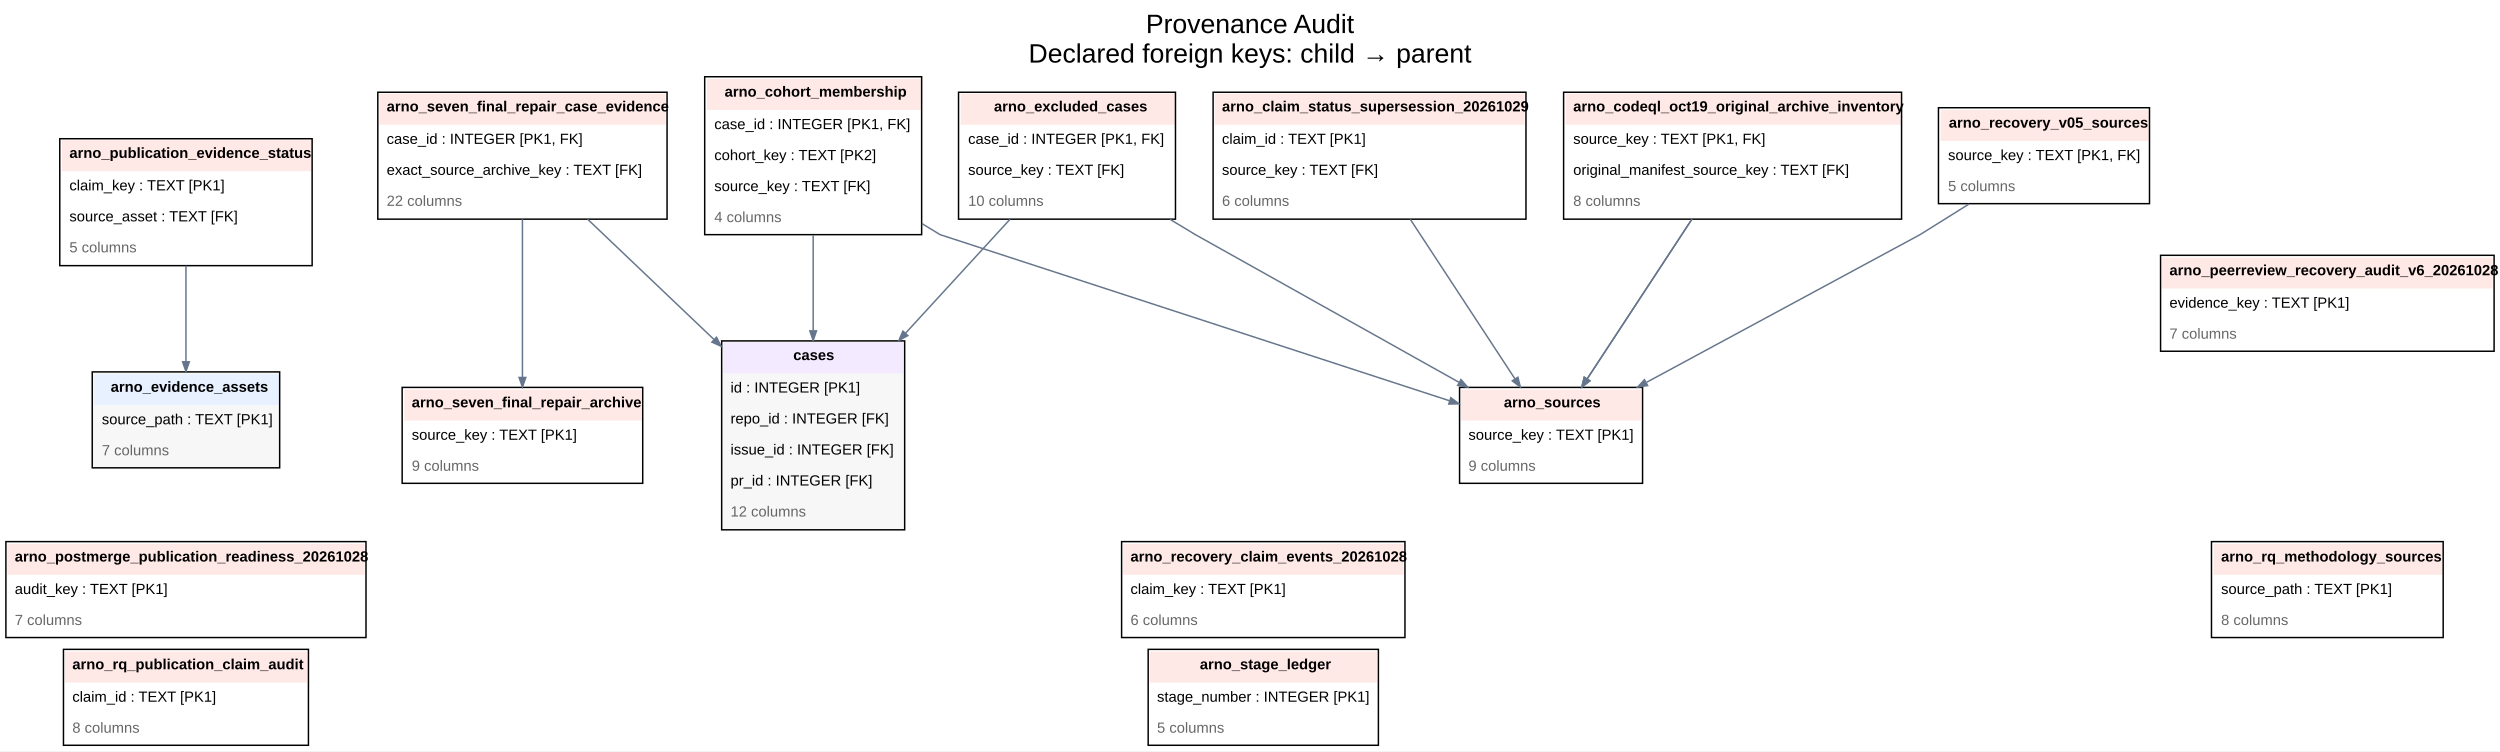
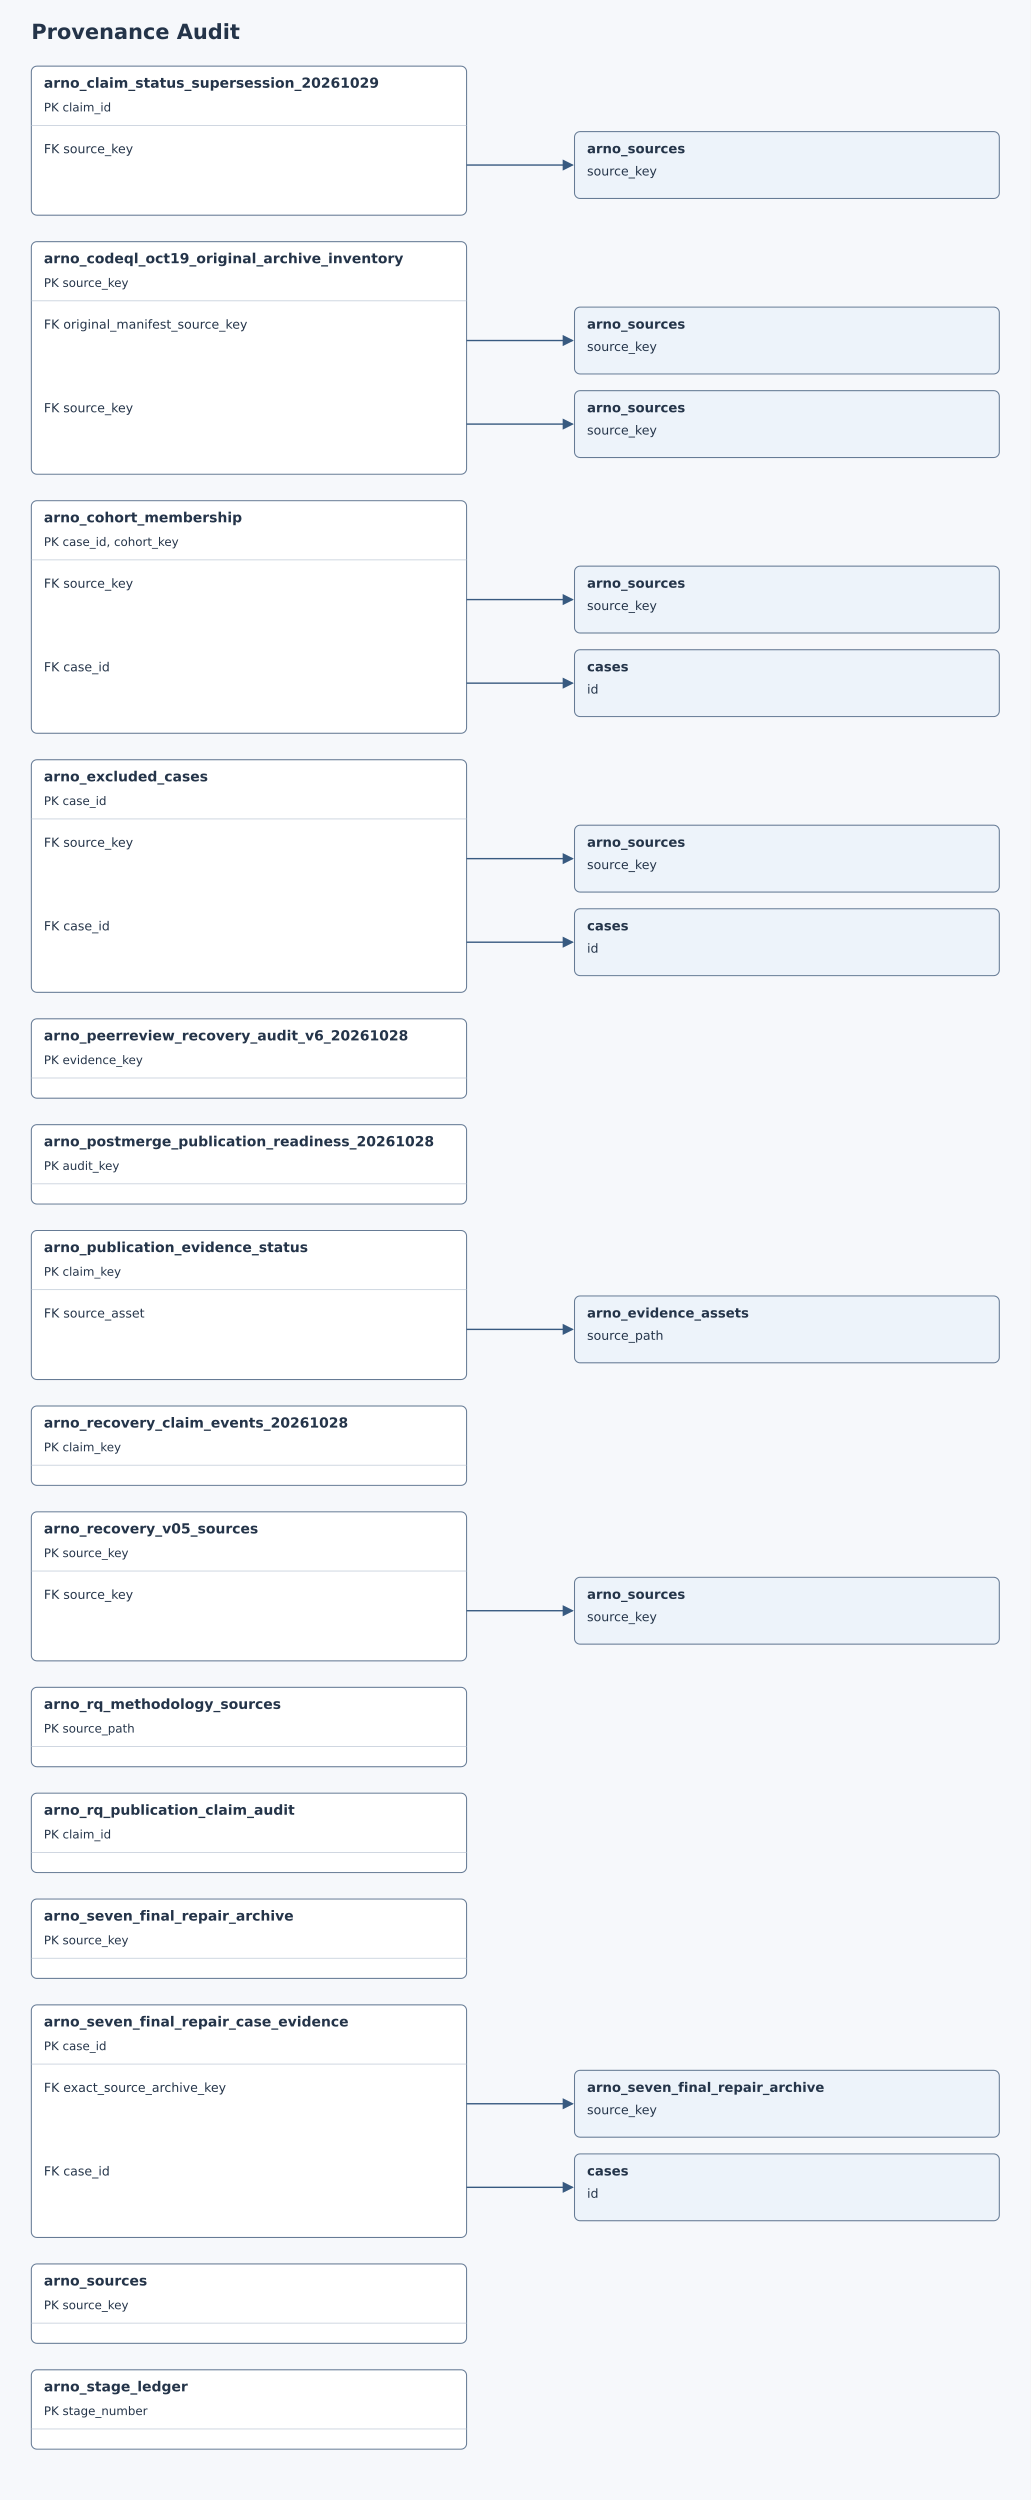
- <svg xmlns="http://www.w3.org/2000/svg" xmlns:xlink="http://www.w3.org/1999/xlink" width="1694pt" height="509pt" viewBox="0.00 0.00 1694.00 509.00">
-   <g id="graph0" class="graph" transform="scale(1 1) rotate(0) translate(4 505)">
-     <polygon fill="white" stroke="transparent" points="-4,4 -4,-505 1690,-505 1690,4 -4,4" />
-     <text text-anchor="middle" x="843" y="-482.6" font-family="Arial" font-size="18.00">Provenance Audit</text>
-     <text text-anchor="middle" x="843" y="-462.6" font-family="Arial" font-size="18.00">Declared foreign keys: child → parent</text>
-     <g id="node1" class="node">
-       <g id="a_node1">
-         <a xlink:title="artifact_provenance (external context)">
-           <polygon fill="#f7f7f7" stroke="transparent" points="58.5,-188 58.5,-253 185.5,-253 185.5,-188 58.5,-188" />
-           <polygon fill="#e8f1ff" stroke="transparent" points="60,-230.5 60,-251.5 185,-251.5 185,-230.5 60,-230.5" />
-           <text text-anchor="start" x="71" y="-239.5" font-family="Arial" font-weight="bold" font-size="10.00">arno_evidence_assets</text>
-           <text text-anchor="start" x="65" y="-217.5" font-family="Arial" font-size="10.00">source_path : TEXT [PK1]</text>
-           <text text-anchor="start" x="65" y="-196.5" font-family="Arial" font-size="10.00" fill="#666666">7 columns</text>
-           <polygon fill="none" stroke="black" points="58.5,-188 58.5,-253 185.5,-253 185.5,-188 58.5,-188" />
-         </a>
-       </g>
-     </g>
-     <g id="node2" class="node">
-       <g id="a_node2">
-         <a xlink:title="mining_baseline (external context)">
-           <polygon fill="#f7f7f7" stroke="transparent" points="485,-146 485,-274 609,-274 609,-146 485,-146" />
-           <polygon fill="#f4eaff" stroke="transparent" points="486,-252 486,-273 608,-273 608,-252 486,-252" />
-           <text text-anchor="start" x="533.5" y="-261" font-family="Arial" font-weight="bold" font-size="10.00">cases</text>
-           <text text-anchor="start" x="491" y="-239" font-family="Arial" font-size="10.00">id : INTEGER [PK1]</text>
-           <text text-anchor="start" x="491" y="-218" font-family="Arial" font-size="10.00">repo_id : INTEGER [FK]</text>
-           <text text-anchor="start" x="491" y="-197" font-family="Arial" font-size="10.00">issue_id : INTEGER [FK]</text>
-           <text text-anchor="start" x="491" y="-176" font-family="Arial" font-size="10.00">pr_id : INTEGER [FK]</text>
-           <text text-anchor="start" x="491" y="-155" font-family="Arial" font-size="10.00" fill="#666666">12 columns</text>
-           <polygon fill="none" stroke="black" points="485,-146 485,-274 609,-274 609,-146 485,-146" />
-         </a>
-       </g>
-     </g>
-     <g id="node3" class="node">
-       <g id="a_node3">
-         <a xlink:title="provenance_audit">
-           <polygon fill="white" stroke="transparent" points="818,-356.5 818,-442.5 1030,-442.5 1030,-356.5 818,-356.5" />
-           <polygon fill="#ffe9e6" stroke="transparent" points="819,-420.5 819,-441.5 1029,-441.5 1029,-420.5 819,-420.5" />
-           <text text-anchor="start" x="824" y="-429.5" font-family="Arial" font-weight="bold" font-size="10.00">arno_claim_status_supersession_20261029</text>
-           <text text-anchor="start" x="824" y="-407.5" font-family="Arial" font-size="10.00">claim_id : TEXT [PK1]</text>
-           <text text-anchor="start" x="824" y="-386.5" font-family="Arial" font-size="10.00">source_key : TEXT [FK]</text>
-           <text text-anchor="start" x="824" y="-365.5" font-family="Arial" font-size="10.00" fill="#666666">6 columns</text>
-           <polygon fill="none" stroke="black" points="818,-356.5 818,-442.5 1030,-442.5 1030,-356.5 818,-356.5" />
-         </a>
-       </g>
-     </g>
-     <g id="node16" class="node">
-       <g id="a_node16">
-         <a xlink:title="provenance_audit">
-           <polygon fill="white" stroke="transparent" points="985,-177.5 985,-242.5 1109,-242.5 1109,-177.5 985,-177.5" />
-           <polygon fill="#ffe9e6" stroke="transparent" points="986,-220 986,-241 1108,-241 1108,-220 986,-220" />
-           <text text-anchor="start" x="1015" y="-229" font-family="Arial" font-weight="bold" font-size="10.00">arno_sources</text>
-           <text text-anchor="start" x="991" y="-207" font-family="Arial" font-size="10.00">source_key : TEXT [PK1]</text>
-           <text text-anchor="start" x="991" y="-186" font-family="Arial" font-size="10.00" fill="#666666">9 columns</text>
-           <polygon fill="none" stroke="black" points="985,-177.5 985,-242.5 1109,-242.5 1109,-177.5 985,-177.5" />
-         </a>
-       </g>
-     </g>
-     <g id="edge1" class="edge">
-       <path fill="none" stroke="#65758b" d="M951.6,-356.42C972.87,-324 1002.01,-279.58 1022.47,-248.39" />
-       <polygon fill="#65758b" stroke="#65758b" points="1024.52,-249.41 1026.19,-242.73 1020.72,-246.92 1024.52,-249.41" />
-     </g>
-     <g id="node4" class="node">
-       <g id="a_node4">
-         <a xlink:title="provenance_audit">
-           <polygon fill="white" stroke="transparent" points="1055.5,-356.5 1055.5,-442.5 1284.5,-442.5 1284.5,-356.5 1055.5,-356.5" />
-           <polygon fill="#ffe9e6" stroke="transparent" points="1057,-420.5 1057,-441.5 1284,-441.5 1284,-420.5 1057,-420.5" />
-           <text text-anchor="start" x="1062" y="-429.5" font-family="Arial" font-weight="bold" font-size="10.00">arno_codeql_oct19_original_archive_inventory</text>
-           <text text-anchor="start" x="1062" y="-407.5" font-family="Arial" font-size="10.00">source_key : TEXT [PK1, FK]</text>
-           <text text-anchor="start" x="1062" y="-386.5" font-family="Arial" font-size="10.00">original_manifest_source_key : TEXT [FK]</text>
-           <text text-anchor="start" x="1062" y="-365.5" font-family="Arial" font-size="10.00" fill="#666666">8 columns</text>
-           <polygon fill="none" stroke="black" points="1055.5,-356.5 1055.5,-442.5 1284.5,-442.5 1284.5,-356.5 1055.5,-356.5" />
-         </a>
-       </g>
-     </g>
-     <g id="edge2" class="edge">
-       <path fill="none" stroke="#65758b" d="M1142.4,-356.42C1121.13,-324 1091.99,-279.58 1071.53,-248.39" />
-       <polygon fill="#65758b" stroke="#65758b" points="1073.28,-246.92 1067.81,-242.73 1069.48,-249.41 1073.28,-246.92" />
-     </g>
-     <g id="edge3" class="edge">
-       <path fill="none" stroke="#65758b" d="M1142.4,-356.42C1121.13,-324 1091.99,-279.58 1071.53,-248.39" />
-       <polygon fill="#65758b" stroke="#65758b" points="1073.28,-246.92 1067.81,-242.73 1069.48,-249.41 1073.28,-246.92" />
-     </g>
-     <g id="node5" class="node">
-       <g id="a_node5">
-         <a xlink:title="provenance_audit">
-           <polygon fill="white" stroke="transparent" points="473.5,-346 473.5,-453 620.5,-453 620.5,-346 473.5,-346" />
-           <polygon fill="#ffe9e6" stroke="transparent" points="475,-430.5 475,-451.5 620,-451.5 620,-430.5 475,-430.5" />
-           <text text-anchor="start" x="487" y="-439.5" font-family="Arial" font-weight="bold" font-size="10.00">arno_cohort_membership</text>
-           <text text-anchor="start" x="480" y="-417.5" font-family="Arial" font-size="10.00">case_id : INTEGER [PK1, FK]</text>
-           <text text-anchor="start" x="480" y="-396.5" font-family="Arial" font-size="10.00">cohort_key : TEXT [PK2]</text>
-           <text text-anchor="start" x="480" y="-375.5" font-family="Arial" font-size="10.00">source_key : TEXT [FK]</text>
-           <text text-anchor="start" x="480" y="-354.5" font-family="Arial" font-size="10.00" fill="#666666">4 columns</text>
-           <polygon fill="none" stroke="black" points="473.5,-346 473.5,-453 620.5,-453 620.5,-346 473.5,-346" />
-         </a>
-       </g>
-     </g>
-     <g id="edge5" class="edge">
-       <path fill="none" stroke="#65758b" d="M547,-345.77C547,-325.65 547,-302.38 547,-280.91" />
-       <polygon fill="#65758b" stroke="#65758b" points="549.28,-280.81 547,-274.31 544.73,-280.81 549.28,-280.81" />
-     </g>
-     <g id="edge4" class="edge">
-       <path fill="none" stroke="#65758b" d="M620.68,-353.52C628.12,-348.98 633,-346 633,-346 633,-346 860.7,-271.75 978.36,-233.38" />
-       <polygon fill="#65758b" stroke="#65758b" points="979.1,-235.54 984.57,-231.36 977.69,-231.21 979.1,-235.54" />
-     </g>
-     <g id="node6" class="node">
-       <g id="a_node6">
-         <a xlink:title="provenance_audit">
-           <polygon fill="white" stroke="transparent" points="645.5,-356.5 645.5,-442.5 792.5,-442.5 792.5,-356.5 645.5,-356.5" />
-           <polygon fill="#ffe9e6" stroke="transparent" points="647,-420.5 647,-441.5 792,-441.5 792,-420.5 647,-420.5" />
-           <text text-anchor="start" x="669.5" y="-429.5" font-family="Arial" font-weight="bold" font-size="10.00">arno_excluded_cases</text>
-           <text text-anchor="start" x="652" y="-407.5" font-family="Arial" font-size="10.00">case_id : INTEGER [PK1, FK]</text>
-           <text text-anchor="start" x="652" y="-386.5" font-family="Arial" font-size="10.00">source_key : TEXT [FK]</text>
-           <text text-anchor="start" x="652" y="-365.5" font-family="Arial" font-size="10.00" fill="#666666">10 columns</text>
-           <polygon fill="none" stroke="black" points="645.5,-356.5 645.5,-442.5 792.5,-442.5 792.5,-356.5 645.5,-356.5" />
-         </a>
-       </g>
-     </g>
-     <g id="edge7" class="edge">
-       <path fill="none" stroke="#65758b" d="M680.4,-356.42C659.51,-333.65 633.2,-304.97 609.48,-279.11" />
-       <polygon fill="#65758b" stroke="#65758b" points="611.15,-277.57 605.08,-274.32 607.8,-280.64 611.15,-277.57" />
-     </g>
-     <g id="edge6" class="edge">
-       <path fill="none" stroke="#65758b" d="M788.81,-356.37C798.93,-350.27 806,-346 806,-346 806,-346 913.15,-285.98 984.56,-245.98" />
-       <polygon fill="#65758b" stroke="#65758b" points="985.94,-247.81 990.5,-242.65 983.71,-243.84 985.94,-247.81" />
-     </g>
-     <g id="node7" class="node">
-       <g id="a_node7">
-         <a xlink:title="provenance_audit">
-           <polygon fill="white" stroke="transparent" points="1460,-267 1460,-332 1686,-332 1686,-267 1460,-267" />
-           <polygon fill="#ffe9e6" stroke="transparent" points="1461,-309.5 1461,-330.5 1685,-330.5 1685,-309.5 1461,-309.5" />
-           <text text-anchor="start" x="1466" y="-318.5" font-family="Arial" font-weight="bold" font-size="10.00">arno_peerreview_recovery_audit_v6_20261028</text>
-           <text text-anchor="start" x="1466" y="-296.5" font-family="Arial" font-size="10.00">evidence_key : TEXT [PK1]</text>
-           <text text-anchor="start" x="1466" y="-275.5" font-family="Arial" font-size="10.00" fill="#666666">7 columns</text>
-           <polygon fill="none" stroke="black" points="1460,-267 1460,-332 1686,-332 1686,-267 1460,-267" />
-         </a>
-       </g>
-     </g>
-     <g id="node8" class="node">
-       <g id="a_node8">
-         <a xlink:title="provenance_audit">
-           <polygon fill="white" stroke="transparent" points="0,-73 0,-138 244,-138 244,-73 0,-73" />
-           <polygon fill="#ffe9e6" stroke="transparent" points="1,-115.5 1,-136.5 243,-136.5 243,-115.5 1,-115.5" />
-           <text text-anchor="start" x="6" y="-124.5" font-family="Arial" font-weight="bold" font-size="10.00">arno_postmerge_publication_readiness_20261028</text>
-           <text text-anchor="start" x="6" y="-102.5" font-family="Arial" font-size="10.00">audit_key : TEXT [PK1]</text>
-           <text text-anchor="start" x="6" y="-81.5" font-family="Arial" font-size="10.00" fill="#666666">7 columns</text>
-           <polygon fill="none" stroke="black" points="0,-73 0,-138 244,-138 244,-73 0,-73" />
-         </a>
-       </g>
-     </g>
-     <g id="node9" class="node">
-       <g id="a_node9">
-         <a xlink:title="provenance_audit">
-           <polygon fill="white" stroke="transparent" points="36.5,-325 36.5,-411 207.5,-411 207.5,-325 36.5,-325" />
-           <polygon fill="#ffe9e6" stroke="transparent" points="38,-389 38,-410 207,-410 207,-389 38,-389" />
-           <text text-anchor="start" x="43" y="-398" font-family="Arial" font-weight="bold" font-size="10.00">arno_publication_evidence_status</text>
-           <text text-anchor="start" x="43" y="-376" font-family="Arial" font-size="10.00">claim_key : TEXT [PK1]</text>
-           <text text-anchor="start" x="43" y="-355" font-family="Arial" font-size="10.00">source_asset : TEXT [FK]</text>
-           <text text-anchor="start" x="43" y="-334" font-family="Arial" font-size="10.00" fill="#666666">5 columns</text>
-           <polygon fill="none" stroke="black" points="36.5,-325 36.5,-411 207.5,-411 207.5,-325 36.5,-325" />
-         </a>
-       </g>
-     </g>
-     <g id="edge8" class="edge">
-       <path fill="none" stroke="#65758b" d="M122,-324.92C122,-304.41 122,-279.91 122,-259.92" />
-       <polygon fill="#65758b" stroke="#65758b" points="124.28,-259.82 122,-253.32 119.73,-259.82 124.28,-259.82" />
-     </g>
-     <g id="node10" class="node">
-       <g id="a_node10">
-         <a xlink:title="provenance_audit">
-           <polygon fill="white" stroke="transparent" points="756,-73 756,-138 948,-138 948,-73 756,-73" />
-           <polygon fill="#ffe9e6" stroke="transparent" points="757,-115.5 757,-136.5 947,-136.5 947,-115.5 757,-115.5" />
-           <text text-anchor="start" x="762" y="-124.5" font-family="Arial" font-weight="bold" font-size="10.00">arno_recovery_claim_events_20261028</text>
-           <text text-anchor="start" x="762" y="-102.5" font-family="Arial" font-size="10.00">claim_key : TEXT [PK1]</text>
-           <text text-anchor="start" x="762" y="-81.5" font-family="Arial" font-size="10.00" fill="#666666">6 columns</text>
-           <polygon fill="none" stroke="black" points="756,-73 756,-138 948,-138 948,-73 756,-73" />
-         </a>
-       </g>
-     </g>
-     <g id="node11" class="node">
-       <g id="a_node11">
-         <a xlink:title="provenance_audit">
-           <polygon fill="white" stroke="transparent" points="1309.5,-367 1309.5,-432 1452.5,-432 1452.5,-367 1309.5,-367" />
-           <polygon fill="#ffe9e6" stroke="transparent" points="1311,-409.5 1311,-430.5 1452,-430.5 1452,-409.5 1311,-409.5" />
-           <text text-anchor="start" x="1316.5" y="-418.5" font-family="Arial" font-weight="bold" font-size="10.00">arno_recovery_v05_sources</text>
-           <text text-anchor="start" x="1316" y="-396.5" font-family="Arial" font-size="10.00">source_key : TEXT [PK1, FK]</text>
-           <text text-anchor="start" x="1316" y="-375.5" font-family="Arial" font-size="10.00" fill="#666666">5 columns</text>
-           <polygon fill="none" stroke="black" points="1309.5,-367 1309.5,-432 1452.5,-432 1452.5,-367 1309.5,-367" />
-         </a>
-       </g>
-     </g>
-     <g id="edge9" class="edge">
-       <path fill="none" stroke="#65758b" d="M1330.2,-366.75C1312.51,-355.69 1297,-346 1297,-346 1297,-346 1185.84,-285.98 1111.77,-245.98" />
-       <polygon fill="#65758b" stroke="#65758b" points="1112.41,-243.74 1105.61,-242.65 1110.25,-247.74 1112.41,-243.74" />
-     </g>
-     <g id="node12" class="node">
-       <g id="a_node12">
-         <a xlink:title="provenance_audit">
-           <polygon fill="white" stroke="transparent" points="1494.5,-73 1494.5,-138 1651.5,-138 1651.5,-73 1494.5,-73" />
-           <polygon fill="#ffe9e6" stroke="transparent" points="1496,-115.5 1496,-136.5 1651,-136.5 1651,-115.5 1496,-115.5" />
-           <text text-anchor="start" x="1501" y="-124.5" font-family="Arial" font-weight="bold" font-size="10.00">arno_rq_methodology_sources</text>
-           <text text-anchor="start" x="1501" y="-102.5" font-family="Arial" font-size="10.00">source_path : TEXT [PK1]</text>
-           <text text-anchor="start" x="1501" y="-81.5" font-family="Arial" font-size="10.00" fill="#666666">8 columns</text>
-           <polygon fill="none" stroke="black" points="1494.5,-73 1494.5,-138 1651.5,-138 1651.5,-73 1494.5,-73" />
-         </a>
-       </g>
-     </g>
-     <g id="node13" class="node">
-       <g id="a_node13">
-         <a xlink:title="provenance_audit">
-           <polygon fill="white" stroke="transparent" points="39,0 39,-65 205,-65 205,0 39,0" />
-           <polygon fill="#ffe9e6" stroke="transparent" points="40,-42.5 40,-63.5 204,-63.5 204,-42.5 40,-42.5" />
-           <text text-anchor="start" x="45" y="-51.5" font-family="Arial" font-weight="bold" font-size="10.00">arno_rq_publication_claim_audit</text>
-           <text text-anchor="start" x="45" y="-29.5" font-family="Arial" font-size="10.00">claim_id : TEXT [PK1]</text>
-           <text text-anchor="start" x="45" y="-8.5" font-family="Arial" font-size="10.00" fill="#666666">8 columns</text>
-           <polygon fill="none" stroke="black" points="39,0 39,-65 205,-65 205,0 39,0" />
-         </a>
-       </g>
-     </g>
-     <g id="node14" class="node">
-       <g id="a_node14">
-         <a xlink:title="provenance_audit">
-           <polygon fill="white" stroke="transparent" points="268.5,-177.5 268.5,-242.5 431.5,-242.5 431.5,-177.5 268.5,-177.5" />
-           <polygon fill="#ffe9e6" stroke="transparent" points="270,-220 270,-241 431,-241 431,-220 270,-220" />
-           <text text-anchor="start" x="275" y="-229" font-family="Arial" font-weight="bold" font-size="10.00">arno_seven_final_repair_archive</text>
-           <text text-anchor="start" x="275" y="-207" font-family="Arial" font-size="10.00">source_key : TEXT [PK1]</text>
-           <text text-anchor="start" x="275" y="-186" font-family="Arial" font-size="10.00" fill="#666666">9 columns</text>
-           <polygon fill="none" stroke="black" points="268.5,-177.5 268.5,-242.5 431.5,-242.5 431.5,-177.5 268.5,-177.5" />
-         </a>
-       </g>
-     </g>
-     <g id="node15" class="node">
-       <g id="a_node15">
-         <a xlink:title="provenance_audit">
-           <polygon fill="white" stroke="transparent" points="252,-356.5 252,-442.5 448,-442.5 448,-356.5 252,-356.5" />
-           <polygon fill="#ffe9e6" stroke="transparent" points="253,-420.5 253,-441.5 447,-441.5 447,-420.5 253,-420.5" />
-           <text text-anchor="start" x="258" y="-429.5" font-family="Arial" font-weight="bold" font-size="10.00">arno_seven_final_repair_case_evidence</text>
-           <text text-anchor="start" x="258" y="-407.5" font-family="Arial" font-size="10.00">case_id : INTEGER [PK1, FK]</text>
-           <text text-anchor="start" x="258" y="-386.5" font-family="Arial" font-size="10.00">exact_source_archive_key : TEXT [FK]</text>
-           <text text-anchor="start" x="258" y="-365.5" font-family="Arial" font-size="10.00" fill="#666666">22 columns</text>
-           <polygon fill="none" stroke="black" points="252,-356.5 252,-442.5 448,-442.5 448,-356.5 252,-356.5" />
-         </a>
-       </g>
-     </g>
-     <g id="edge11" class="edge">
-       <path fill="none" stroke="#65758b" d="M394.21,-356.42C419.41,-332.44 451.51,-301.89 479.77,-274.99" />
-       <polygon fill="#65758b" stroke="#65758b" points="481.5,-276.49 484.64,-270.36 478.36,-273.19 481.5,-276.49" />
-     </g>
-     <g id="edge10" class="edge">
-       <path fill="none" stroke="#65758b" d="M350,-356.42C350,-324.4 350,-280.68 350,-249.56" />
-       <polygon fill="#65758b" stroke="#65758b" points="352.28,-249.23 350,-242.73 347.73,-249.23 352.28,-249.23" />
-     </g>
-     <g id="node17" class="node">
-       <g id="a_node17">
-         <a xlink:title="provenance_audit">
-           <polygon fill="white" stroke="transparent" points="774,0 774,-65 930,-65 930,0 774,0" />
-           <polygon fill="#ffe9e6" stroke="transparent" points="775,-42.5 775,-63.5 929,-63.5 929,-42.5 775,-42.5" />
-           <text text-anchor="start" x="809" y="-51.5" font-family="Arial" font-weight="bold" font-size="10.00">arno_stage_ledger</text>
-           <text text-anchor="start" x="780" y="-29.5" font-family="Arial" font-size="10.00">stage_number : INTEGER [PK1]</text>
-           <text text-anchor="start" x="780" y="-8.5" font-family="Arial" font-size="10.00" fill="#666666">5 columns</text>
-           <polygon fill="none" stroke="black" points="774,0 774,-65 930,-65 930,0 774,0" />
-         </a>
-       </g>
-     </g>
-   </g>
+ <svg xmlns="http://www.w3.org/2000/svg" width="1480" height="3590" viewBox="0 0 1480 3590">
+   <defs>
+     <marker id="arrow" markerWidth="8" markerHeight="8" refX="7" refY="4" orient="auto">
+       <path d="M0,0 L8,4 L0,8 Z" fill="#385a80" />
+     </marker>
+   </defs>
+   <rect width="100%" height="100%" fill="#f6f8fb" />
+   <text x="45" y="56" font-family="DejaVu Sans, sans-serif" font-size="30" font-weight="bold" fill="#243449">Provenance Audit</text>
+   <rect x="45" y="95" width="625" height="214" rx="8" fill="white" stroke="#667b95" stroke-width="1.5" />
+   <text x="63" y="126" font-family="DejaVu Sans, sans-serif" font-size="20" font-weight="bold" fill="#243449">arno_claim_status_supersession_20261029</text>
+   <text x="63" y="160" font-family="DejaVu Sans, sans-serif" font-size="17" font-weight="normal" fill="#243449">PK  claim_id</text>
+   <line x1="45" y1="180" x2="670" y2="180" stroke="#bbc6d4" />
+   <text x="63" y="220" font-family="DejaVu Sans, sans-serif" font-size="18" font-weight="normal" fill="#243449">FK  source_key</text>
+   <rect x="825" y="189" width="610" height="96" rx="8" fill="#edf3fa" stroke="#667b95" stroke-width="1.5" />
+   <text x="843" y="220" font-family="DejaVu Sans, sans-serif" font-size="19" font-weight="bold" fill="#243449">arno_sources</text>
+   <text x="843" y="252" font-family="DejaVu Sans, sans-serif" font-size="18" font-weight="normal" fill="#243449">source_key</text>
+   <path d="M 670 237.0 H 822" fill="none" stroke="#385a80" stroke-width="2" marker-end="url(#arrow)" />
+   <rect x="45" y="347" width="625" height="334" rx="8" fill="white" stroke="#667b95" stroke-width="1.5" />
+   <text x="63" y="378" font-family="DejaVu Sans, sans-serif" font-size="20" font-weight="bold" fill="#243449">arno_codeql_oct19_original_archive_inventory</text>
+   <text x="63" y="412" font-family="DejaVu Sans, sans-serif" font-size="17" font-weight="normal" fill="#243449">PK  source_key</text>
+   <line x1="45" y1="432" x2="670" y2="432" stroke="#bbc6d4" />
+   <text x="63" y="472" font-family="DejaVu Sans, sans-serif" font-size="18" font-weight="normal" fill="#243449">FK  original_manifest_source_key</text>
+   <rect x="825" y="441" width="610" height="96" rx="8" fill="#edf3fa" stroke="#667b95" stroke-width="1.5" />
+   <text x="843" y="472" font-family="DejaVu Sans, sans-serif" font-size="19" font-weight="bold" fill="#243449">arno_sources</text>
+   <text x="843" y="504" font-family="DejaVu Sans, sans-serif" font-size="18" font-weight="normal" fill="#243449">source_key</text>
+   <path d="M 670 489.0 H 822" fill="none" stroke="#385a80" stroke-width="2" marker-end="url(#arrow)" />
+   <text x="63" y="592" font-family="DejaVu Sans, sans-serif" font-size="18" font-weight="normal" fill="#243449">FK  source_key</text>
+   <rect x="825" y="561" width="610" height="96" rx="8" fill="#edf3fa" stroke="#667b95" stroke-width="1.5" />
+   <text x="843" y="592" font-family="DejaVu Sans, sans-serif" font-size="19" font-weight="bold" fill="#243449">arno_sources</text>
+   <text x="843" y="624" font-family="DejaVu Sans, sans-serif" font-size="18" font-weight="normal" fill="#243449">source_key</text>
+   <path d="M 670 609.0 H 822" fill="none" stroke="#385a80" stroke-width="2" marker-end="url(#arrow)" />
+   <rect x="45" y="719" width="625" height="334" rx="8" fill="white" stroke="#667b95" stroke-width="1.5" />
+   <text x="63" y="750" font-family="DejaVu Sans, sans-serif" font-size="20" font-weight="bold" fill="#243449">arno_cohort_membership</text>
+   <text x="63" y="784" font-family="DejaVu Sans, sans-serif" font-size="17" font-weight="normal" fill="#243449">PK  case_id, cohort_key</text>
+   <line x1="45" y1="804" x2="670" y2="804" stroke="#bbc6d4" />
+   <text x="63" y="844" font-family="DejaVu Sans, sans-serif" font-size="18" font-weight="normal" fill="#243449">FK  source_key</text>
+   <rect x="825" y="813" width="610" height="96" rx="8" fill="#edf3fa" stroke="#667b95" stroke-width="1.5" />
+   <text x="843" y="844" font-family="DejaVu Sans, sans-serif" font-size="19" font-weight="bold" fill="#243449">arno_sources</text>
+   <text x="843" y="876" font-family="DejaVu Sans, sans-serif" font-size="18" font-weight="normal" fill="#243449">source_key</text>
+   <path d="M 670 861.0 H 822" fill="none" stroke="#385a80" stroke-width="2" marker-end="url(#arrow)" />
+   <text x="63" y="964" font-family="DejaVu Sans, sans-serif" font-size="18" font-weight="normal" fill="#243449">FK  case_id</text>
+   <rect x="825" y="933" width="610" height="96" rx="8" fill="#edf3fa" stroke="#667b95" stroke-width="1.5" />
+   <text x="843" y="964" font-family="DejaVu Sans, sans-serif" font-size="19" font-weight="bold" fill="#243449">cases</text>
+   <text x="843" y="996" font-family="DejaVu Sans, sans-serif" font-size="18" font-weight="normal" fill="#243449">id</text>
+   <path d="M 670 981.0 H 822" fill="none" stroke="#385a80" stroke-width="2" marker-end="url(#arrow)" />
+   <rect x="45" y="1091" width="625" height="334" rx="8" fill="white" stroke="#667b95" stroke-width="1.5" />
+   <text x="63" y="1122" font-family="DejaVu Sans, sans-serif" font-size="20" font-weight="bold" fill="#243449">arno_excluded_cases</text>
+   <text x="63" y="1156" font-family="DejaVu Sans, sans-serif" font-size="17" font-weight="normal" fill="#243449">PK  case_id</text>
+   <line x1="45" y1="1176" x2="670" y2="1176" stroke="#bbc6d4" />
+   <text x="63" y="1216" font-family="DejaVu Sans, sans-serif" font-size="18" font-weight="normal" fill="#243449">FK  source_key</text>
+   <rect x="825" y="1185" width="610" height="96" rx="8" fill="#edf3fa" stroke="#667b95" stroke-width="1.5" />
+   <text x="843" y="1216" font-family="DejaVu Sans, sans-serif" font-size="19" font-weight="bold" fill="#243449">arno_sources</text>
+   <text x="843" y="1248" font-family="DejaVu Sans, sans-serif" font-size="18" font-weight="normal" fill="#243449">source_key</text>
+   <path d="M 670 1233.0 H 822" fill="none" stroke="#385a80" stroke-width="2" marker-end="url(#arrow)" />
+   <text x="63" y="1336" font-family="DejaVu Sans, sans-serif" font-size="18" font-weight="normal" fill="#243449">FK  case_id</text>
+   <rect x="825" y="1305" width="610" height="96" rx="8" fill="#edf3fa" stroke="#667b95" stroke-width="1.5" />
+   <text x="843" y="1336" font-family="DejaVu Sans, sans-serif" font-size="19" font-weight="bold" fill="#243449">cases</text>
+   <text x="843" y="1368" font-family="DejaVu Sans, sans-serif" font-size="18" font-weight="normal" fill="#243449">id</text>
+   <path d="M 670 1353.0 H 822" fill="none" stroke="#385a80" stroke-width="2" marker-end="url(#arrow)" />
+   <rect x="45" y="1463" width="625" height="114" rx="8" fill="white" stroke="#667b95" stroke-width="1.5" />
+   <text x="63" y="1494" font-family="DejaVu Sans, sans-serif" font-size="20" font-weight="bold" fill="#243449">arno_peerreview_recovery_audit_v6_20261028</text>
+   <text x="63" y="1528" font-family="DejaVu Sans, sans-serif" font-size="17" font-weight="normal" fill="#243449">PK  evidence_key</text>
+   <line x1="45" y1="1548" x2="670" y2="1548" stroke="#bbc6d4" />
+   <rect x="45" y="1615" width="625" height="114" rx="8" fill="white" stroke="#667b95" stroke-width="1.5" />
+   <text x="63" y="1646" font-family="DejaVu Sans, sans-serif" font-size="20" font-weight="bold" fill="#243449">arno_postmerge_publication_readiness_20261028</text>
+   <text x="63" y="1680" font-family="DejaVu Sans, sans-serif" font-size="17" font-weight="normal" fill="#243449">PK  audit_key</text>
+   <line x1="45" y1="1700" x2="670" y2="1700" stroke="#bbc6d4" />
+   <rect x="45" y="1767" width="625" height="214" rx="8" fill="white" stroke="#667b95" stroke-width="1.5" />
+   <text x="63" y="1798" font-family="DejaVu Sans, sans-serif" font-size="20" font-weight="bold" fill="#243449">arno_publication_evidence_status</text>
+   <text x="63" y="1832" font-family="DejaVu Sans, sans-serif" font-size="17" font-weight="normal" fill="#243449">PK  claim_key</text>
+   <line x1="45" y1="1852" x2="670" y2="1852" stroke="#bbc6d4" />
+   <text x="63" y="1892" font-family="DejaVu Sans, sans-serif" font-size="18" font-weight="normal" fill="#243449">FK  source_asset</text>
+   <rect x="825" y="1861" width="610" height="96" rx="8" fill="#edf3fa" stroke="#667b95" stroke-width="1.5" />
+   <text x="843" y="1892" font-family="DejaVu Sans, sans-serif" font-size="19" font-weight="bold" fill="#243449">arno_evidence_assets</text>
+   <text x="843" y="1924" font-family="DejaVu Sans, sans-serif" font-size="18" font-weight="normal" fill="#243449">source_path</text>
+   <path d="M 670 1909.0 H 822" fill="none" stroke="#385a80" stroke-width="2" marker-end="url(#arrow)" />
+   <rect x="45" y="2019" width="625" height="114" rx="8" fill="white" stroke="#667b95" stroke-width="1.5" />
+   <text x="63" y="2050" font-family="DejaVu Sans, sans-serif" font-size="20" font-weight="bold" fill="#243449">arno_recovery_claim_events_20261028</text>
+   <text x="63" y="2084" font-family="DejaVu Sans, sans-serif" font-size="17" font-weight="normal" fill="#243449">PK  claim_key</text>
+   <line x1="45" y1="2104" x2="670" y2="2104" stroke="#bbc6d4" />
+   <rect x="45" y="2171" width="625" height="214" rx="8" fill="white" stroke="#667b95" stroke-width="1.5" />
+   <text x="63" y="2202" font-family="DejaVu Sans, sans-serif" font-size="20" font-weight="bold" fill="#243449">arno_recovery_v05_sources</text>
+   <text x="63" y="2236" font-family="DejaVu Sans, sans-serif" font-size="17" font-weight="normal" fill="#243449">PK  source_key</text>
+   <line x1="45" y1="2256" x2="670" y2="2256" stroke="#bbc6d4" />
+   <text x="63" y="2296" font-family="DejaVu Sans, sans-serif" font-size="18" font-weight="normal" fill="#243449">FK  source_key</text>
+   <rect x="825" y="2265" width="610" height="96" rx="8" fill="#edf3fa" stroke="#667b95" stroke-width="1.5" />
+   <text x="843" y="2296" font-family="DejaVu Sans, sans-serif" font-size="19" font-weight="bold" fill="#243449">arno_sources</text>
+   <text x="843" y="2328" font-family="DejaVu Sans, sans-serif" font-size="18" font-weight="normal" fill="#243449">source_key</text>
+   <path d="M 670 2313.0 H 822" fill="none" stroke="#385a80" stroke-width="2" marker-end="url(#arrow)" />
+   <rect x="45" y="2423" width="625" height="114" rx="8" fill="white" stroke="#667b95" stroke-width="1.5" />
+   <text x="63" y="2454" font-family="DejaVu Sans, sans-serif" font-size="20" font-weight="bold" fill="#243449">arno_rq_methodology_sources</text>
+   <text x="63" y="2488" font-family="DejaVu Sans, sans-serif" font-size="17" font-weight="normal" fill="#243449">PK  source_path</text>
+   <line x1="45" y1="2508" x2="670" y2="2508" stroke="#bbc6d4" />
+   <rect x="45" y="2575" width="625" height="114" rx="8" fill="white" stroke="#667b95" stroke-width="1.5" />
+   <text x="63" y="2606" font-family="DejaVu Sans, sans-serif" font-size="20" font-weight="bold" fill="#243449">arno_rq_publication_claim_audit</text>
+   <text x="63" y="2640" font-family="DejaVu Sans, sans-serif" font-size="17" font-weight="normal" fill="#243449">PK  claim_id</text>
+   <line x1="45" y1="2660" x2="670" y2="2660" stroke="#bbc6d4" />
+   <rect x="45" y="2727" width="625" height="114" rx="8" fill="white" stroke="#667b95" stroke-width="1.5" />
+   <text x="63" y="2758" font-family="DejaVu Sans, sans-serif" font-size="20" font-weight="bold" fill="#243449">arno_seven_final_repair_archive</text>
+   <text x="63" y="2792" font-family="DejaVu Sans, sans-serif" font-size="17" font-weight="normal" fill="#243449">PK  source_key</text>
+   <line x1="45" y1="2812" x2="670" y2="2812" stroke="#bbc6d4" />
+   <rect x="45" y="2879" width="625" height="334" rx="8" fill="white" stroke="#667b95" stroke-width="1.5" />
+   <text x="63" y="2910" font-family="DejaVu Sans, sans-serif" font-size="20" font-weight="bold" fill="#243449">arno_seven_final_repair_case_evidence</text>
+   <text x="63" y="2944" font-family="DejaVu Sans, sans-serif" font-size="17" font-weight="normal" fill="#243449">PK  case_id</text>
+   <line x1="45" y1="2964" x2="670" y2="2964" stroke="#bbc6d4" />
+   <text x="63" y="3004" font-family="DejaVu Sans, sans-serif" font-size="18" font-weight="normal" fill="#243449">FK  exact_source_archive_key</text>
+   <rect x="825" y="2973" width="610" height="96" rx="8" fill="#edf3fa" stroke="#667b95" stroke-width="1.5" />
+   <text x="843" y="3004" font-family="DejaVu Sans, sans-serif" font-size="19" font-weight="bold" fill="#243449">arno_seven_final_repair_archive</text>
+   <text x="843" y="3036" font-family="DejaVu Sans, sans-serif" font-size="18" font-weight="normal" fill="#243449">source_key</text>
+   <path d="M 670 3021.0 H 822" fill="none" stroke="#385a80" stroke-width="2" marker-end="url(#arrow)" />
+   <text x="63" y="3124" font-family="DejaVu Sans, sans-serif" font-size="18" font-weight="normal" fill="#243449">FK  case_id</text>
+   <rect x="825" y="3093" width="610" height="96" rx="8" fill="#edf3fa" stroke="#667b95" stroke-width="1.5" />
+   <text x="843" y="3124" font-family="DejaVu Sans, sans-serif" font-size="19" font-weight="bold" fill="#243449">cases</text>
+   <text x="843" y="3156" font-family="DejaVu Sans, sans-serif" font-size="18" font-weight="normal" fill="#243449">id</text>
+   <path d="M 670 3141.0 H 822" fill="none" stroke="#385a80" stroke-width="2" marker-end="url(#arrow)" />
+   <rect x="45" y="3251" width="625" height="114" rx="8" fill="white" stroke="#667b95" stroke-width="1.5" />
+   <text x="63" y="3282" font-family="DejaVu Sans, sans-serif" font-size="20" font-weight="bold" fill="#243449">arno_sources</text>
+   <text x="63" y="3316" font-family="DejaVu Sans, sans-serif" font-size="17" font-weight="normal" fill="#243449">PK  source_key</text>
+   <line x1="45" y1="3336" x2="670" y2="3336" stroke="#bbc6d4" />
+   <rect x="45" y="3403" width="625" height="114" rx="8" fill="white" stroke="#667b95" stroke-width="1.5" />
+   <text x="63" y="3434" font-family="DejaVu Sans, sans-serif" font-size="20" font-weight="bold" fill="#243449">arno_stage_ledger</text>
+   <text x="63" y="3468" font-family="DejaVu Sans, sans-serif" font-size="17" font-weight="normal" fill="#243449">PK  stage_number</text>
+   <line x1="45" y1="3488" x2="670" y2="3488" stroke="#bbc6d4" />
</svg>
